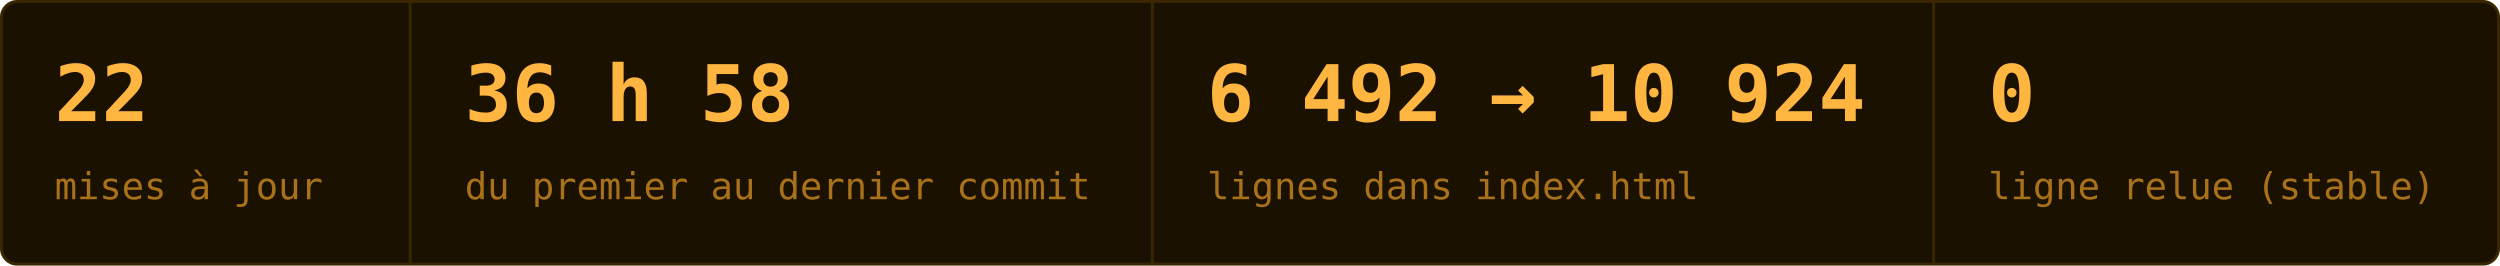
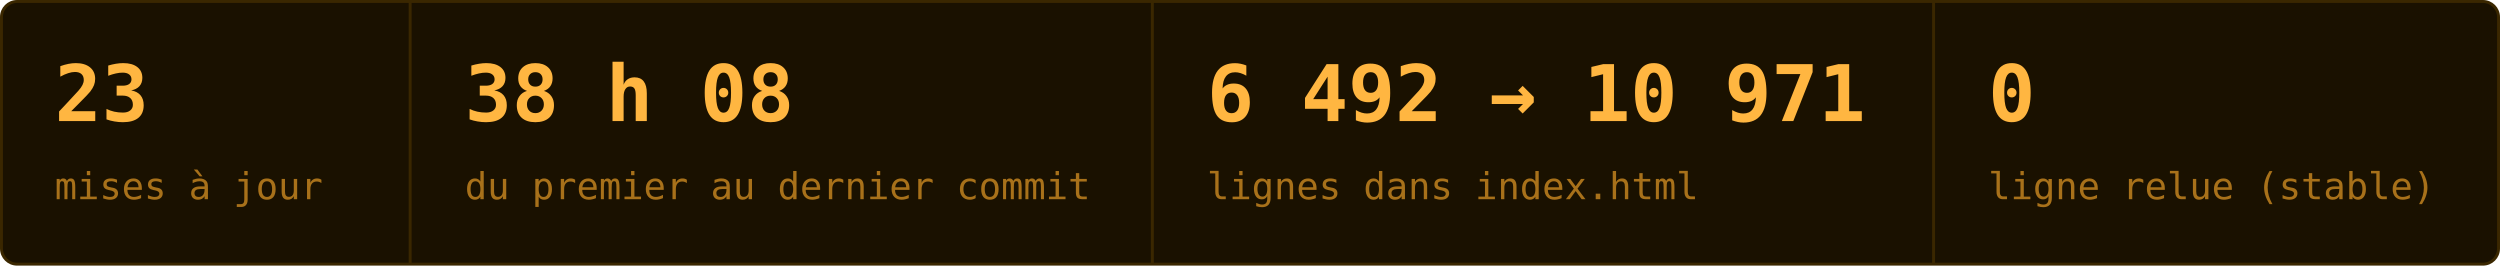
- <svg xmlns="http://www.w3.org/2000/svg" width="1280" height="136" viewBox="0 0 1280 136" role="img" aria-label="En chiffres : 22 mises à jour, 36 h 58 du premier au dernier commit, 6 492 → 10 924 lignes dans index.html, 0 ligne relue (stable)">
+ <svg xmlns="http://www.w3.org/2000/svg" width="1280" height="136" viewBox="0 0 1280 136" role="img" aria-label="En chiffres : 23 mises à jour, 38 h 08 du premier au dernier commit, 6 492 → 10 971 lignes dans index.html, 0 ligne relue (stable)">
  <rect x=".75" y=".75" width="1278.5" height="134.5" rx="8" fill="#1a1100" stroke="#3a2700" stroke-width="1.5" />
-   <text x="28.0" y="62" font-family="'JetBrains Mono', 'Cascadia Mono', Consolas, Menlo, 'DejaVu Sans Mono', monospace" font-size="40" font-weight="700" fill="#ffb641">22</text>
+   <text x="28.0" y="62" font-family="'JetBrains Mono', 'Cascadia Mono', Consolas, Menlo, 'DejaVu Sans Mono', monospace" font-size="40" font-weight="700" fill="#ffb641">23</text>
  <text x="28.0" y="102" font-family="'JetBrains Mono', 'Cascadia Mono', Consolas, Menlo, 'DejaVu Sans Mono', monospace" font-size="19" fill="#a8711a">mises à jour</text>
  <line x1="210.0" y1="1" x2="210.0" y2="135" stroke="#3a2700" stroke-width="1.5" />
-   <text x="238.0" y="62" font-family="'JetBrains Mono', 'Cascadia Mono', Consolas, Menlo, 'DejaVu Sans Mono', monospace" font-size="40" font-weight="700" fill="#ffb641">36 h 58</text>
+   <text x="238.0" y="62" font-family="'JetBrains Mono', 'Cascadia Mono', Consolas, Menlo, 'DejaVu Sans Mono', monospace" font-size="40" font-weight="700" fill="#ffb641">38 h 08</text>
  <text x="238.0" y="102" font-family="'JetBrains Mono', 'Cascadia Mono', Consolas, Menlo, 'DejaVu Sans Mono', monospace" font-size="19" fill="#a8711a">du premier au dernier commit</text>
  <line x1="590.0" y1="1" x2="590.0" y2="135" stroke="#3a2700" stroke-width="1.5" />
-   <text x="618.0" y="62" font-family="'JetBrains Mono', 'Cascadia Mono', Consolas, Menlo, 'DejaVu Sans Mono', monospace" font-size="40" font-weight="700" fill="#ffb641">6 492 → 10 924</text>
+   <text x="618.0" y="62" font-family="'JetBrains Mono', 'Cascadia Mono', Consolas, Menlo, 'DejaVu Sans Mono', monospace" font-size="40" font-weight="700" fill="#ffb641">6 492 → 10 971</text>
  <text x="618.0" y="102" font-family="'JetBrains Mono', 'Cascadia Mono', Consolas, Menlo, 'DejaVu Sans Mono', monospace" font-size="19" fill="#a8711a">lignes dans index.html</text>
  <line x1="990.0" y1="1" x2="990.0" y2="135" stroke="#3a2700" stroke-width="1.5" />
  <text x="1018.0" y="62" font-family="'JetBrains Mono', 'Cascadia Mono', Consolas, Menlo, 'DejaVu Sans Mono', monospace" font-size="40" font-weight="700" fill="#ffb641">0</text>
  <text x="1018.0" y="102" font-family="'JetBrains Mono', 'Cascadia Mono', Consolas, Menlo, 'DejaVu Sans Mono', monospace" font-size="19" fill="#a8711a">ligne relue (stable)</text>
</svg>
